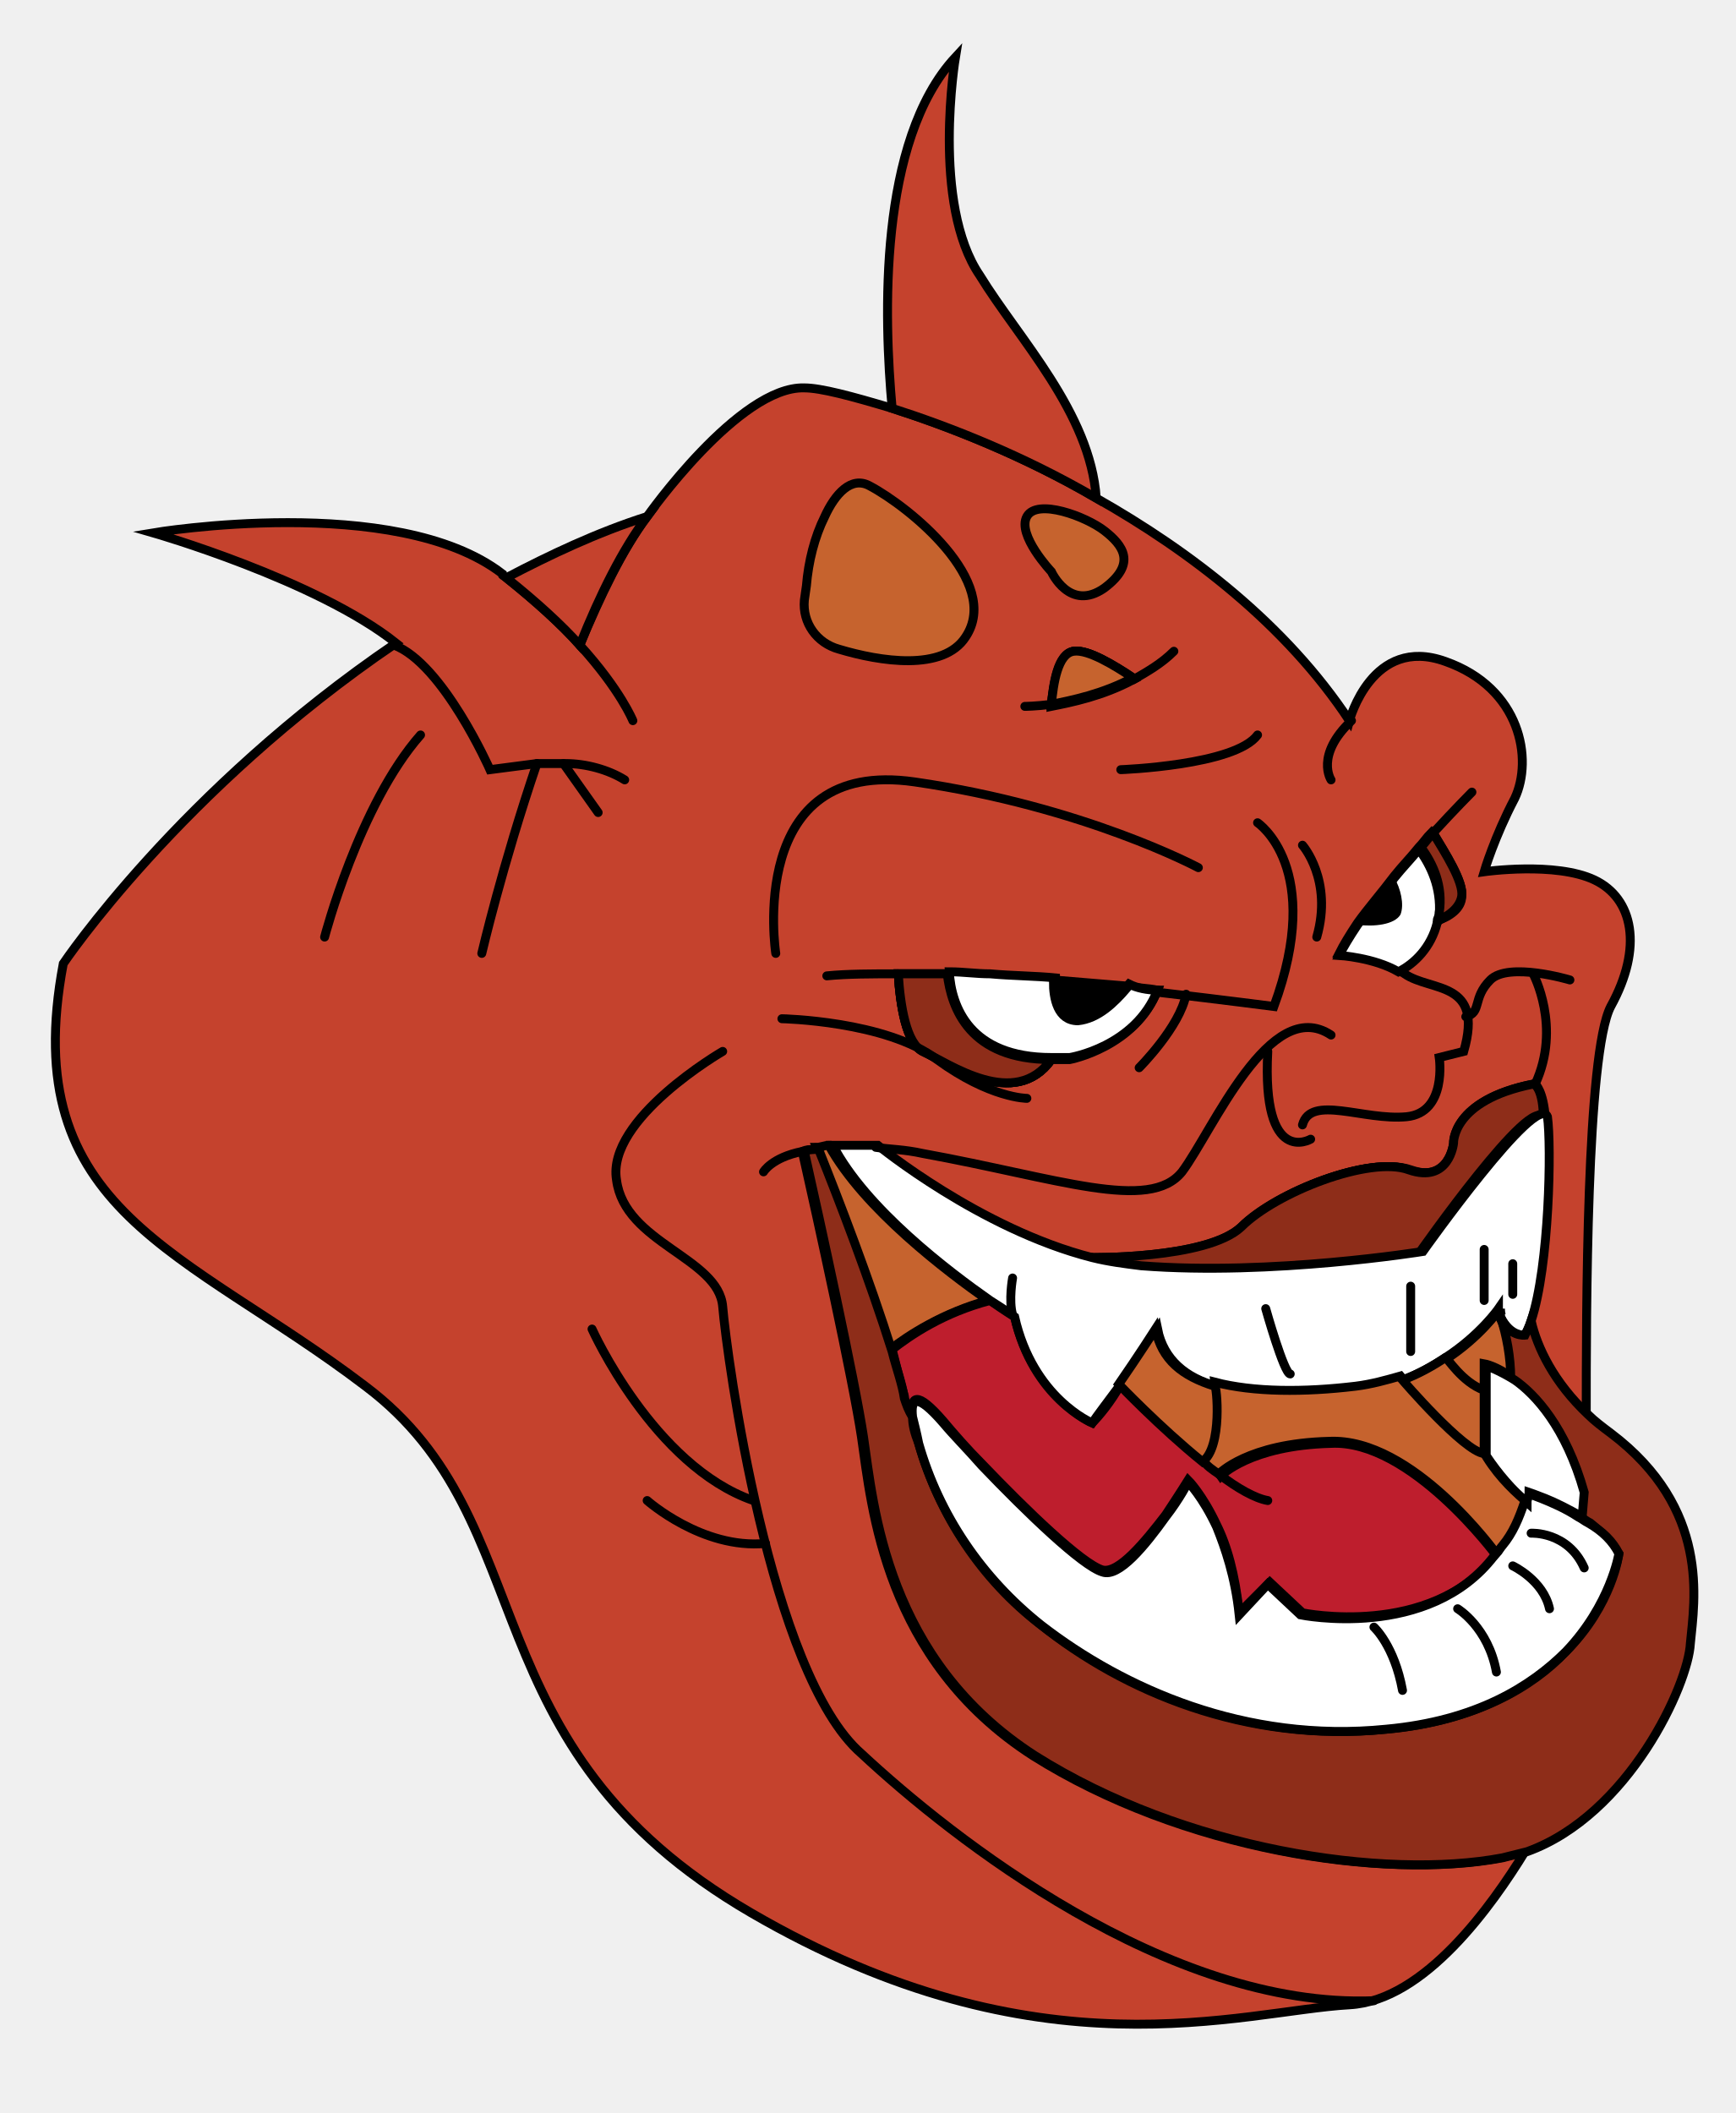
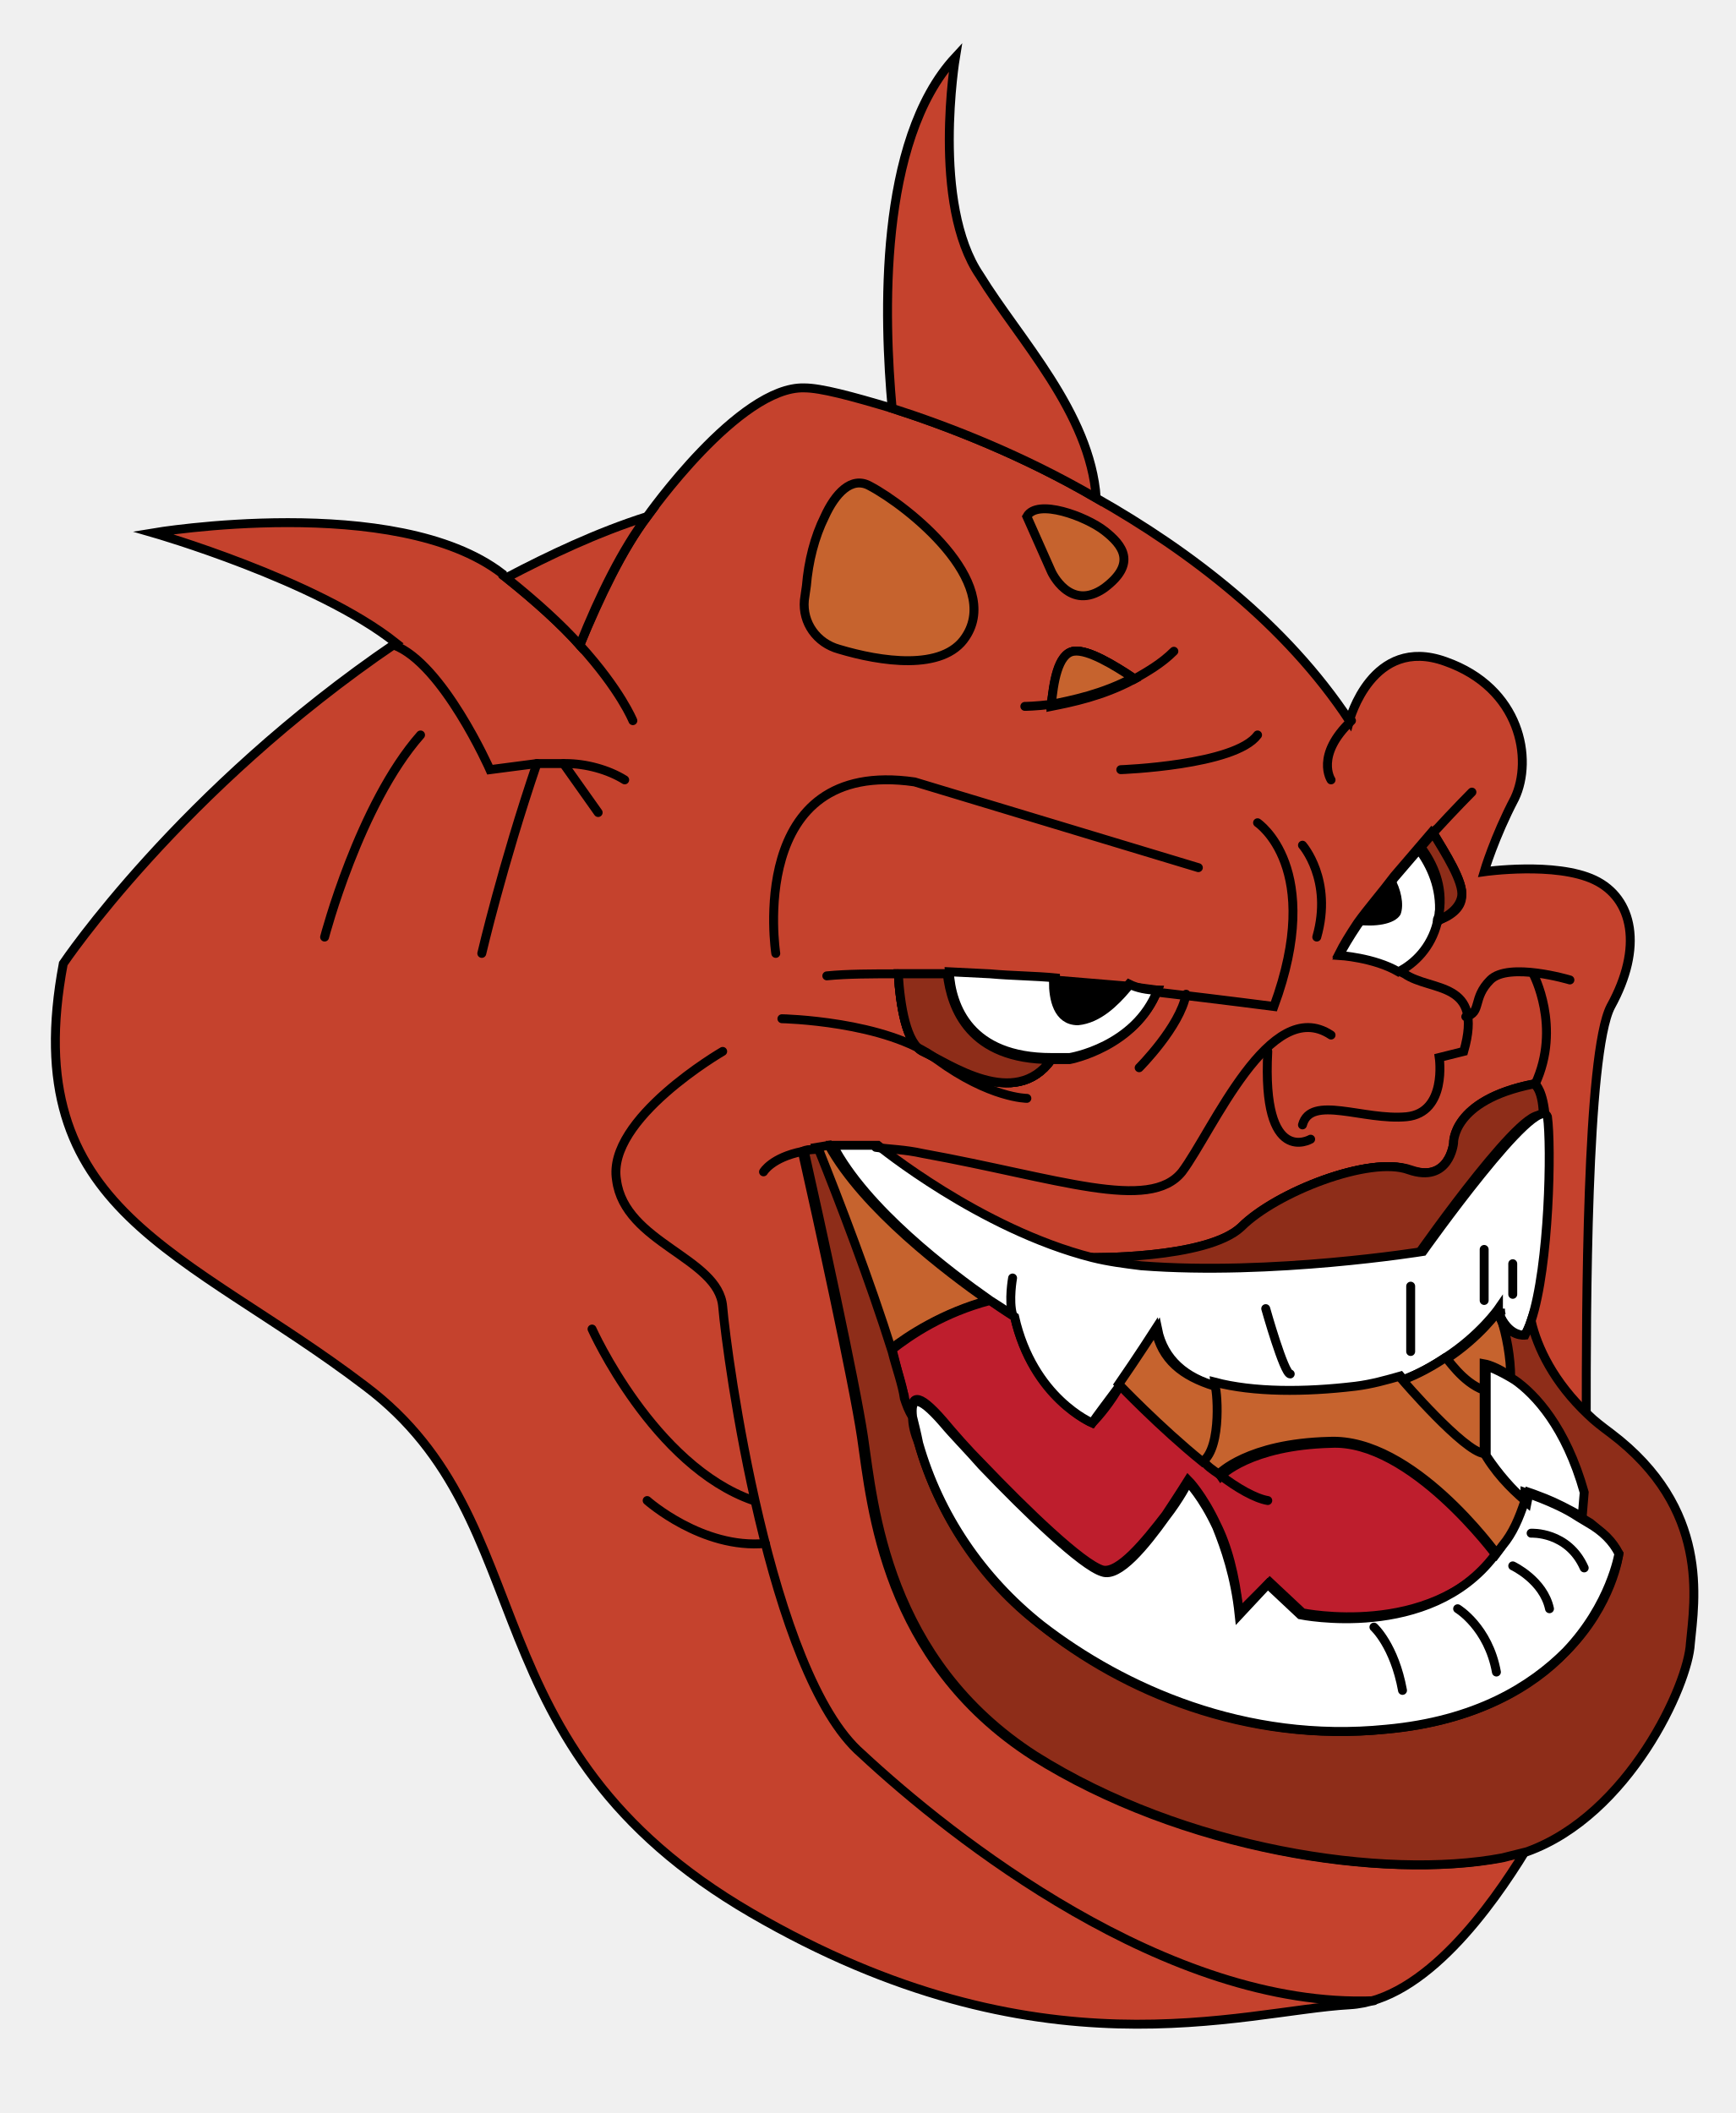
- <svg xmlns="http://www.w3.org/2000/svg" version="1.1" id="Layer_1" x="0px" y="0px" viewBox="0 0 85 103.5" style="enable-background:new 0 0 85 103.5;" xml:space="preserve">
-   <style type="text/css">
- 	.st0{fill:#C5422D;stroke:#000000;stroke-width:0.437;stroke-miterlimit:10;}
- 	.st1{fill:none;stroke:#000000;stroke-width:0.437;stroke-miterlimit:10;}
- 	.st2{fill:#C6632E;stroke:#000000;stroke-width:0.437;stroke-miterlimit:10;}
- 	.st3{fill:#BE1E2D;stroke:#000000;stroke-width:0.437;stroke-miterlimit:10;}
- 	.st4{fill:none;stroke:#000000;stroke-width:0.437;stroke-linecap:round;stroke-miterlimit:10;}
- 	.st5{fill:#FFFFFF;stroke:#000000;stroke-width:0.437;stroke-linecap:round;stroke-miterlimit:10;}
- 	.st6{fill:#8E2D19;stroke:#000000;stroke-width:0.437;stroke-miterlimit:10;}
- </style>
-   <path class="st0" d="M78.1,43.1c-1.9-0.9-5.4-0.4-5.4-0.4s0.5-1.7,1.5-3.6c0.9-1.9,0.3-5.4-3.4-6.7c-3.6-1.3-4.7,2.9-4.7,2.9  C63,30.6,58.3,27,53.7,24.4c-3.6-2.1-7.2-3.5-10-4.4c-2-0.6-3.5-1-4.3-1c-3.2-0.1-7.7,6.3-7.7,6.3c-1.2,1.6-2.3,3.9-3.3,6.3  c-0.9-1-2.1-2.1-3.6-3.3c-0.1-0.1-0.2-0.1-0.2-0.2c-5.2-4-17.1-2-17.1-2s8,2.3,11.9,5.4C8.8,38.7,3.1,47.2,3.1,47.2  c-2.3,12.2,6,14,14.8,20.7c8.9,6.7,4.8,17.6,18.9,25.8c14.1,8.2,24,4.8,29.3,4.5c3.7-0.2,7-4.9,8.6-7.5c-0.4,0.1-0.8,0.2-1.2,0.3  c-5.8,1.1-15.6-0.4-22.9-5c-7.3-4.7-7.9-12.2-8.4-15.6c-0.4-2.7-2.2-10.9-2.9-14c0.2-0.1,0.5-0.1,0.7-0.1c0.2,0,0.4-0.1,0.6-0.1  c0.6,0,1.4,0,2.2,0c0,0,5,4.1,10.5,5.5v-0.1c0,0,5.8,0.1,7.5-1.5c1.7-1.7,6.3-3.5,8.2-2.8c2,0.7,2.2-1.3,2.2-1.3s-0.1-2.1,3.9-2.9  c0,0,0.4,0.3,0.4,1.8c0.4,1.3,0.3,7.2-0.6,9.9c0.3,1.3,1.1,3,2.8,4.6c0-5,0-17.8,1.2-20.1C80.5,46.4,80,44,78.1,43.1z M52.6,31.9  c0.7-0.1,2,0.7,2.9,1.4c-1.5,0.8-3,1.1-4,1.3C51.6,33.5,51.9,32,52.6,31.9z M52.4,51.9c-0.3,0-0.6,0-0.9,0c-1.8,2.5-5,0.2-6.3-0.4  c-0.8-0.4-1.1-2.2-1.2-3.8c0.8,0,1.6,0,2.4,0c0.7,0,1.3,0.1,2,0.1c1.1,0.1,2.2,0.1,3.2,0.2c1.2,0.1,2.4,0.2,3.6,0.3  c0.5,0.1,1,0.1,1.5,0.2C55.6,51.3,52.4,51.9,52.4,51.9z M70.4,45.1c-0.3,1.2-1.1,2-1.9,2.4c-1.2-0.7-2.9-0.8-2.9-0.8  c0.2-0.4,0.5-0.9,0.9-1.5c0.5-0.7,1.2-1.5,1.8-2.3c0,0,0,0,0,0c0.4-0.5,0.8-0.9,1.2-1.4c0.2-0.2,0.4-0.5,0.6-0.7  c0.7,1,1.5,2.4,1.4,3.1C71.5,44.5,70.9,44.9,70.4,45.1z" />
-   <path class="st1" d="M70.2,40.8c-0.2,0.2-0.4,0.4-0.6,0.7c0.6,0.8,1.1,2,0.9,3.2c0,0.1,0,0.3-0.1,0.4c0.6-0.2,1.2-0.6,1.2-1.2  C71.7,43.2,70.8,41.8,70.2,40.8z" />
-   <path class="st1" d="M75.2,53.1c-4,0.8-3.9,2.9-3.9,2.9s-0.2,2-2.2,1.3c-2-0.7-6.6,1.1-8.2,2.8c-1.7,1.7-7.5,1.5-7.5,1.5v0.1  c0.8,0.2,1.6,0.3,2.4,0.4c6.4,0.5,13.8-0.7,13.8-0.7s5.6-7.9,6.1-6.6C75.6,53.4,75.2,53.1,75.2,53.1z" />
-   <path class="st2" d="M48.4,63.7c-2.2,0.6-3.9,1.7-4.8,2.4c-1.1-3.5-2.6-7.5-3.6-9.9c0.2,0,0.4-0.1,0.6-0.1  C42.3,59.2,46.4,62.3,48.4,63.7z" />
-   <path class="st3" d="M73.3,76.2C70,80.3,63.8,79,63.8,79l-1.6-1.5L60.7,79c-0.2-1.9-0.6-3.3-1.1-4.3c-0.7-1.5-1.4-2.2-1.4-2.2  s-0.5,0.8-1.1,1.7c-1,1.3-2.3,2.9-3.1,2.7c-1-0.3-3.7-2.9-5.9-5.2h0c-0.7-0.7-1.4-1.5-1.9-2.1c-1.3-1.5-1.6-1.2-1.5-0.3  c-0.2-0.3-0.4-0.6-0.4-0.9c-0.2-0.7-0.4-1.5-0.6-2.3c0.9-0.7,2.5-1.8,4.8-2.4c0.7,0.5,1.2,0.8,1.2,0.8c0.9,3.9,3.8,5.2,3.8,5.2  c0.3-0.3,0.9-1,1.4-1.9c0,0,2,2.1,4.1,3.8c0.3,0.2,0.6,0.4,0.8,0.7c0,0,1.4-1.5,5.4-1.6C69.1,70.5,73.3,76.2,73.3,76.2z" />
-   <path class="st2" d="M74.1,67.5c-0.8-0.6-1.4-0.7-1.4-0.7v1.4c-1.1-0.4-1.9-1.6-1.9-1.6c1.7-1.1,2.6-2.4,2.6-2.4c0,0,0,0,0,0  c0,0.2,0.1,0.3,0.1,0.4C73.9,65.4,74.1,66.4,74.1,67.5z" />
-   <path class="st0" d="M24.8,28.3c1.5,1.2,2.7,2.3,3.6,3.3c1-2.5,2.1-4.7,3.3-6.3C29.2,26.1,26.9,27.2,24.8,28.3z" />
-   <path class="st1" d="M51.5,51.9c-1.8,2.5-5,0.2-6.3-0.4c-0.8-0.4-1.1-2.2-1.2-3.8c0.8,0,1.6,0,2.4,0C46.6,49.4,47.5,51.9,51.5,51.9z  " />
-   <path class="st1" d="M55.2,48.4c-0.6,0.7-1.4,1.5-2.4,1.6c-1,0-1.2-1.1-1.2-1.9C52.9,48.1,54.1,48.3,55.2,48.4z" />
-   <path class="st0" d="M53.7,24.4c-3.6-2.1-7.2-3.5-10-4.4C43.3,15.6,43,6.9,46.8,2.8c0,0-1.2,7.2,1.2,10.7  C49.9,16.6,53.4,20.2,53.7,24.4z" />
-   <path class="st4" d="M23.6,46.7c0,0,1-4.3,2.7-9.3" />
-   <path class="st4" d="M15.9,45.9c0,0,1.7-6.5,4.7-9.9" />
-   <path class="st4" d="M38,46.7c0,0-1.5-9.6,6.8-8.4s13.9,4.2,13.9,4.2" />
-   <path class="st4" d="M54.9,37.7c0,0,5.6-0.2,6.7-1.7" />
-   <path class="st4" d="M65.2,38.2c0,0-0.8-1.2,1-2.9" />
-   <path class="st4" d="M57.5,31.9c-0.6,0.6-1.3,1-2,1.4" />
-   <path class="st4" d="M51.5,34.5c-0.8,0.1-1.3,0.1-1.3,0.1" />
-   <path class="st4" d="M35.4,51.5c0,0-5.7,3.3-5.2,6.3c0.4,3.1,5,3.8,5.2,6.2c0.2,2.4,2.3,18,6.8,21.9C46.6,90,57.2,98.4,67.3,98" />
-   <path class="st4" d="M29,65.1c0,0,3,6.7,7.9,8.4" />
-   <path class="st4" d="M31.7,73.5c0,0,2.7,2.4,5.8,2.1" />
-   <path class="st4" d="M63.8,41.4c0,0,1.5,1.7,0.7,4.5" />
-   <path class="st4" d="M40.5,47.8c1-0.1,2.2-0.1,3.5-0.1" />
-   <path class="st4" d="M61.6,40.3c0,0,3.3,2.2,0.8,9c0,0-2.3-0.3-5.7-0.7" />
-   <path class="st4" d="M55.8,52.3c0,0,2-2,2.3-3.6" />
-   <path class="st5" d="M56.7,48.5c-1.1,2.8-4.3,3.3-4.3,3.3c-0.3,0-0.6,0-0.9,0c-4,0-4.9-2.5-5-4.2c0.7,0,1.3,0.1,2,0.1  c1.1,0.1,2.2,0.1,3.2,0.2c0,0.8,0.2,1.9,1.2,1.9c1,0,1.8-0.9,2.4-1.6C55.7,48.4,56.2,48.5,56.7,48.5z" />
-   <path class="st4" d="M55.2,48.4c-0.6,0.7-1.4,1.5-2.4,1.6c-1,0-1.2-1.1-1.2-1.9C52.9,48.1,54.1,48.3,55.2,48.4z" />
-   <path class="st6" d="M51.5,51.9c-1.8,2.5-5,0.2-6.3-0.4c-0.8-0.4-1.1-2.2-1.2-3.8c0.8,0,1.6,0,2.4,0C46.6,49.4,47.5,51.9,51.5,51.9z  " />
-   <path d="M55.2,48.4c-0.6,0.7-1.4,1.5-2.4,1.6c-1,0-1.2-1.1-1.2-1.9C52.9,48.1,54.1,48.3,55.2,48.4z" />
-   <path class="st4" d="M38.3,49.9c0,0,5.1,0.1,7.6,2c2.6,1.9,4.4,1.9,4.4,1.9" />
-   <path class="st4" d="M68.4,47.5c0.1,0.1,0.3,0.1,0.4,0.2c1.3,0.9,3.9,0.3,2.9,3.8l-1.2,0.3c0,0,0.4,2.7-1.6,2.9  c-2.1,0.2-4.7-1.1-5.1,0.4" />
-   <path class="st4" d="M70.2,40.8c1.1-1.2,1.9-2,1.9-2" />
-   <path class="st5" d="M70.5,44.8c0,0.1,0,0.3-0.1,0.4c-0.3,1.2-1.1,2-1.9,2.4c-1.2-0.7-2.9-0.8-2.9-0.8c0.2-0.4,0.5-0.9,0.9-1.5  c0.5-0.7,1.2-1.5,1.8-2.3c0,0,0,0,0,0c0.4-0.5,0.8-0.9,1.2-1.4C70.1,42.4,70.6,43.5,70.5,44.8z" />
-   <path class="st6" d="M71.6,43.9c-0.1,0.6-0.7,1-1.2,1.2c0-0.1,0.1-0.2,0.1-0.4c0.2-1.3-0.3-2.4-0.9-3.2c0.2-0.2,0.4-0.5,0.6-0.7  C70.8,41.8,71.7,43.2,71.6,43.9z" />
-   <path d="M68.6,44.8c-0.3,0.5-1.3,0.6-2.1,0.5c0.5-0.7,1.2-1.5,1.8-2.3c0,0,0,0,0,0C68.6,43.5,68.8,44.3,68.6,44.8z" />
-   <path class="st4" d="M64.2,55.8c0,0-2.4,1.4-2.1-4.3" />
-   <path class="st4" d="M76.9,48c0,0-3-0.9-3.9,0s-0.4,1.6-1.2,1.8" />
-   <path class="st6" d="M75.6,54.8c-0.5-1.4-6.1,6.6-6.1,6.6s-7.4,1.2-13.8,0.7c-0.8-0.1-1.6-0.2-2.4-0.4v-0.1c0,0,5.8,0.1,7.5-1.5  c1.7-1.7,6.3-3.5,8.2-2.8c2,0.7,2.2-1.3,2.2-1.3s-0.1-2.1,3.9-2.9C75.2,53.1,75.6,53.4,75.6,54.8z" />
-   <path class="st5" d="M75,64.7c-0.1,0.3-0.2,0.5-0.3,0.7c0,0-0.7,0.1-1.2-0.9c0-0.2-0.1-0.3-0.1-0.4c0,0,0,0,0,0c0,0-0.9,1.3-2.6,2.4  c-0.6,0.4-1.3,0.8-2.1,1.1c-0.7,0.2-1.4,0.4-2.2,0.5c-2.5,0.2-5,0.3-6.9-0.2c-1.5-0.4-2.6-1.3-2.9-2.8c0,0-0.9,1.4-1.8,2.7  c-0.6,0.8-1.2,1.6-1.4,1.9c0,0-2.9-1.2-3.8-5.2c0,0-0.4-0.3-1.2-0.8c-2-1.4-6.1-4.5-7.7-7.6c0.6,0,1.4,0,2.2,0c0,0,5,4.1,10.5,5.5  c0.8,0.2,1.6,0.3,2.4,0.4c6.4,0.5,13.8-0.7,13.8-0.7s5.6-7.9,6.1-6.6C76,56.1,75.9,62,75,64.7z" />
-   <path class="st4" d="M73.6,64.5c-0.1-0.1-0.1-0.3-0.1-0.4C73.5,64.2,73.5,64.4,73.6,64.5z" />
-   <path class="st4" d="M42.9,56.2c0.7,0.1,1.4,0.1,2.3,0.3c6.6,1.2,11.1,2.9,12.7,0.9c1.5-2,4.3-8.7,7.3-6.7" />
-   <path class="st4" d="M37.4,57.4c0,0,0.4-0.7,1.9-1" />
-   <path class="st6" d="M82.8,80.5c-0.1,2-3,8.4-8,10.2c-0.4,0.1-0.8,0.2-1.2,0.3c-5.8,1.1-15.6-0.4-22.9-5c-7.3-4.7-7.9-12.2-8.4-15.6  c-0.4-2.7-2.2-10.9-2.9-14c0.2-0.1,0.5-0.1,0.7-0.1c1,2.5,2.5,6.4,3.6,9.9c0.2,0.8,0.5,1.6,0.6,2.3c0.1,0.3,0.2,0.6,0.4,0.9  c0,0.4,0.1,0.8,0.3,1.3c1,3.5,3.1,6.7,6,8.9c4,3.2,10,5.8,16.9,5.1c4.4-0.4,7.2-2.1,8.8-3.8c0,0,0,0,0,0c2.3-2.3,2.6-4.8,2.6-4.8  c-0.4-0.6-0.9-1.1-1.4-1.5c-0.2-0.1-0.3-0.2-0.5-0.3l0.1-1.2c-0.9-3.1-2.4-4.7-3.5-5.6c0-1-0.2-2.1-0.5-3c0.4,1,1.2,0.9,1.2,0.9  c0.1-0.2,0.2-0.4,0.3-0.7c0.3,1.3,1.1,3,2.8,4.6c0.3,0.3,0.7,0.6,1.1,0.9C83.8,73.9,83,78.4,82.8,80.5z" />
-   <path class="st5" d="M79.3,76.1c0,0-0.4,2.5-2.6,4.8c0,0,0,0,0,0c-1.7,1.7-4.4,3.4-8.8,3.8C61,85.4,55,82.7,51,79.6  c-2.9-2.3-5-5.4-6-8.9c-0.1-0.5-0.2-0.9-0.3-1.3c-0.1-0.9,0.2-1.2,1.5,0.3c0.5,0.6,1.2,1.3,1.9,2.1h0c2.2,2.3,4.9,4.9,5.9,5.2  c0.8,0.3,2.1-1.3,3.1-2.7c0.7-0.9,1.1-1.7,1.1-1.7s0.7,0.7,1.4,2.2c0.4,1,0.9,2.4,1.1,4.3l1.4-1.5l1.6,1.5c0,0,6.3,1.3,9.5-2.9  c0.1-0.1,0.2-0.3,0.3-0.4c0.4-0.6,0.8-1.4,1.1-2.2c0-0.1,0.1-0.3,0.1-0.5c0,0,0.3,0.1,0.8,0.3c0.5,0.2,1.2,0.5,1.8,0.9  c0.2,0.1,0.3,0.2,0.5,0.3C78.5,75,79,75.5,79.3,76.1z" />
-   <path class="st5" d="M77.6,73.1l-0.1,1.2c-0.7-0.4-1.3-0.7-1.8-0.9c-0.5-0.2-0.8-0.3-0.8-0.3c0,0.2-0.1,0.3-0.1,0.5  c-0.7-0.6-1.4-1.4-2-2.3v-4.4c0,0,0.6,0.2,1.4,0.7C75.2,68.3,76.7,69.9,77.6,73.1z" />
-   <path class="st2" d="M74.7,73.5c-0.3,0.9-0.6,1.6-1.1,2.2c-0.1,0.1-0.2,0.3-0.3,0.4c0,0-4.1-5.7-8.2-5.5c-4,0.1-5.4,1.6-5.4,1.6  c-0.3-0.2-0.6-0.4-0.8-0.7c0.9-0.7,0.6-3.8,0.6-3.8c1.9,0.5,4.4,0.5,6.9,0.2c0.8-0.1,1.5-0.3,2.2-0.5c0,0,3,3.6,4,3.6  C73.2,72.1,74,72.9,74.7,73.5z" />
-   <path class="st4" d="M62.1,73.5c-0.6-0.1-1.5-0.6-2.4-1.3" />
-   <path class="st2" d="M58.9,71.6c-2.1-1.7-4.1-3.8-4.1-3.8c0.9-1.3,1.8-2.7,1.8-2.7c0.3,1.5,1.3,2.3,2.9,2.8  C59.6,67.8,59.9,70.9,58.9,71.6z" />
-   <path class="st2" d="M72.7,68.1v3.1c-1-0.1-4-3.6-4-3.6c0.8-0.3,1.5-0.7,2.1-1.1C70.9,66.5,71.6,67.7,72.7,68.1z" />
-   <path class="st4" d="M62,64.1c0,0,0.9,3.2,1.2,3.2" />
-   <line class="st4" x1="69.1" y1="63" x2="69.1" y2="66.2" />
-   <line class="st4" x1="72.7" y1="61.2" x2="72.7" y2="63.7" />
-   <line class="st4" x1="74.1" y1="61.9" x2="74.1" y2="63.4" />
-   <path class="st4" d="M67.3,79.7c0,0,1,0.9,1.4,3.1" />
-   <path class="st4" d="M71.4,78.8c0,0,1.5,0.9,1.9,3.1" />
-   <path class="st4" d="M74.1,76.7c0,0,1.5,0.7,1.8,2.1" />
-   <path class="st4" d="M75,75.1c0,0,1.8-0.1,2.6,1.7" />
-   <path class="st4" d="M75.1,47.7c0,0,1.4,2.6,0.1,5.4" />
-   <path class="st4" d="M30.6,38.2c-0.8-0.5-1.9-0.8-2.9-0.8c-0.5,0-0.9,0-1.4,0l-2.3,0.3c0,0-2.3-5.2-4.7-6.1" />
-   <path class="st4" d="M52.6,31.9c-0.8,0.1-1,1.7-1.1,2.6c1-0.1,2.5-0.5,4-1.3C54.6,32.6,53.3,31.8,52.6,31.9z" />
-   <path class="st4" d="M28.4,31.6c2,2.2,2.6,3.7,2.6,3.7" />
-   <line class="st4" x1="29.3" y1="39.8" x2="27.6" y2="37.4" />
-   <path class="st4" d="M49.6,62.6c0,0-0.2,1.1,0,1.8" />
-   <path class="st2" d="M39.5,28.7c0.1-1.2,0.4-2.4,0.9-3.4c0.5-1.1,1.3-2,2.2-1.5c1.9,1,6.5,4.7,4.7,7.4c-1.1,1.7-4.2,1.2-6.2,0.6  c-1.1-0.3-1.8-1.3-1.7-2.4L39.5,28.7z" />
-   <path class="st2" d="M51.5,28c0,0,0.9,2,2.6,0.8c1.6-1.2,0.9-2.1,0-2.8c-0.9-0.7-3.3-1.6-3.8-0.7S51.5,28,51.5,28z" />
-   <path class="st2" d="M55.5,33.2c-1.5,0.8-3,1.1-4,1.3c0.1-1,0.3-2.5,1.1-2.6C53.3,31.8,54.6,32.6,55.5,33.2z" />
-   <g>
- </g>
-   <g>
- </g>
-   <g>
- </g>
-   <g>
- </g>
-   <g>
- </g>
-   <g>
- </g>
+ <svg xmlns="http://www.w3.org/2000/svg" viewBox="0 0 85 103.5" enable-background="new 0 0 85 103.5">
+   <style type="text/css">.st0{fill:#C5422D;stroke:#000000;stroke-width:0.437;stroke-miterlimit:10;} .st1{fill:none;stroke:#000000;stroke-width:0.437;stroke-miterlimit:10;} .st2{fill:#C6632E;stroke:#000000;stroke-width:0.437;stroke-miterlimit:10;} .st3{fill:#BE1E2D;stroke:#000000;stroke-width:0.437;stroke-miterlimit:10;} .st4{fill:none;stroke:#000000;stroke-width:0.437;stroke-linecap:round;stroke-miterlimit:10;} .st5{fill:#FFFFFF;stroke:#000000;stroke-width:0.437;stroke-linecap:round;stroke-miterlimit:10;} .st6{fill:#8E2D19;stroke:#000000;stroke-width:0.437;stroke-miterlimit:10;}</style>
+   <path class="st0" d="M78.1 43.1c-1.9-.9-5.4-.4-5.4-.4s.5-1.7 1.5-3.6c.9-1.9.3-5.4-3.4-6.7-3.6-1.3-4.7 2.9-4.7 2.9-3.1-4.7-7.8-8.3-12.4-10.9-3.6-2.1-7.2-3.5-10-4.4-2-.6-3.5-1-4.3-1-3.2-.1-7.7 6.3-7.7 6.3-1.2 1.6-2.3 3.9-3.3 6.3-.9-1-2.1-2.1-3.6-3.3-.1-.1-.2-.1-.2-.2-5.2-4-17.1-2-17.1-2s8 2.3 11.9 5.4c-10.6 7.2-16.3 15.7-16.3 15.7-2.3 12.2 6 14 14.8 20.7 8.9 6.7 4.8 17.6 18.9 25.8 14.1 8.2 24 4.8 29.3 4.5 3.7-.2 7-4.9 8.6-7.5l-1.2.3c-5.8 1.1-15.6-.4-22.9-5-7.3-4.7-7.9-12.2-8.4-15.6-.4-2.7-2.2-10.9-2.9-14 .2-.1.5-.1.7-.1l.6-.1h2.2s5 4.1 10.5 5.5v-.1s5.8.1 7.5-1.5c1.7-1.7 6.3-3.5 8.2-2.8 2 .7 2.2-1.3 2.2-1.3s-.1-2.1 3.9-2.9c0 0 .4.3.4 1.8.4 1.3.3 7.2-.6 9.9.3 1.3 1.1 3 2.8 4.6 0-5 0-17.8 1.2-20.1 1.6-2.9 1.1-5.3-.8-6.2zm-25.5-11.2c.7-.1 2 .7 2.9 1.4-1.5.8-3 1.1-4 1.3.1-1.1.4-2.6 1.1-2.7zm-.2 20h-.9c-1.8 2.5-5 .2-6.3-.4-.8-.4-1.1-2.2-1.2-3.8h2.4l2 .1c1.1.1 2.2.1 3.2.2l3.6.3 1.5.2c-1.1 2.8-4.3 3.4-4.3 3.4zm18-6.8c-.3 1.2-1.1 2-1.9 2.4-1.2-.7-2.9-.8-2.9-.8.2-.4.5-.9.9-1.5.5-.7 1.2-1.5 1.8-2.3l1.2-1.4.6-.7c.7 1 1.5 2.4 1.4 3.1 0 .6-.6 1-1.1 1.2z" />
+   <path class="st1" d="M70.2 40.8c-.2.2-.4.4-.6.7.6.8 1.1 2 .9 3.2 0 .1 0 .3-.1.4.6-.2 1.2-.6 1.2-1.2.1-.7-.8-2.1-1.4-3.1zM75.2 53.1c-4 .8-3.9 2.9-3.9 2.9s-.2 2-2.2 1.3-6.6 1.1-8.2 2.8c-1.7 1.7-7.5 1.5-7.5 1.5v.1c.8.2 1.6.3 2.4.4 6.4.5 13.8-.7 13.8-.7s5.6-7.9 6.1-6.6c-.1-1.4-.5-1.7-.5-1.7z" />
+   <path class="st2" d="M48.4 63.7c-2.2.6-3.9 1.7-4.8 2.4-1.1-3.5-2.6-7.5-3.6-9.9l.6-.1c1.7 3.1 5.8 6.2 7.8 7.6z" />
+   <path class="st3" d="M73.3 76.2c-3.3 4.1-9.5 2.8-9.5 2.8l-1.6-1.5-1.5 1.5c-.2-1.9-.6-3.3-1.1-4.3-.7-1.5-1.4-2.2-1.4-2.2s-.5.8-1.1 1.7c-1 1.3-2.3 2.9-3.1 2.7-1-.3-3.7-2.9-5.9-5.2-.7-.7-1.4-1.5-1.9-2.1-1.3-1.5-1.6-1.2-1.5-.3-.2-.3-.4-.6-.4-.9-.2-.7-.4-1.5-.6-2.3.9-.7 2.5-1.8 4.8-2.4.7.5 1.2.8 1.2.8.9 3.9 3.8 5.2 3.8 5.2.3-.3.9-1 1.4-1.9 0 0 2 2.1 4.1 3.8.3.2.6.4.8.7 0 0 1.4-1.5 5.4-1.6 3.9-.2 8.1 5.5 8.1 5.5z" />
+   <path class="st2" d="M74.1 67.5c-.8-.6-1.4-.7-1.4-.7v1.4c-1.1-.4-1.9-1.6-1.9-1.6 1.7-1.1 2.6-2.4 2.6-2.4 0 .2.1.3.1.4.4.8.6 1.8.6 2.9z" />
+   <path class="st0" d="M24.8 28.3c1.5 1.2 2.7 2.3 3.6 3.3 1-2.5 2.1-4.7 3.3-6.3-2.5.8-4.8 1.9-6.9 3z" />
+   <path class="st1" d="M51.5 51.9c-1.8 2.5-5 .2-6.3-.4-.8-.4-1.1-2.2-1.2-3.8h2.4c.2 1.7 1.1 4.2 5.1 4.2zM55.2 48.4c-.6.7-1.4 1.5-2.4 1.6-1 0-1.2-1.1-1.2-1.9 1.3 0 2.5.2 3.6.3z" />
+   <path class="st0" d="M53.7 24.4c-3.6-2.1-7.2-3.5-10-4.4-.4-4.4-.7-13.1 3.1-17.2 0 0-1.2 7.2 1.2 10.7 1.9 3.1 5.4 6.7 5.7 10.9z" />
+   <path class="st4" d="M23.6 46.7s1-4.3 2.7-9.3M15.9 45.9s1.7-6.5 4.7-9.9M38 46.7s-1.5-9.6 6.8-8.4l13.9 4.2M54.9 37.7s5.6-.2 6.7-1.7M65.2 38.2s-.8-1.2 1-2.9M57.5 31.9c-.6.6-1.3 1-2 1.4M51.5 34.5c-.8.1-1.3.1-1.3.1M35.4 51.5s-5.7 3.3-5.2 6.3c.4 3.1 5 3.8 5.2 6.2.2 2.4 2.3 18 6.8 21.9 4.4 4.1 15 12.5 25.1 12.1M29 65.1s3 6.7 7.9 8.4M31.7 73.5s2.7 2.4 5.8 2.1M63.8 41.4s1.5 1.7.7 4.5M40.5 47.8c1-.1 2.2-.1 3.5-.1M61.6 40.3s3.3 2.2.8 9c0 0-2.3-.3-5.7-.7M55.8 52.3s2-2 2.3-3.6" />
+   <path class="st5" d="M56.7 48.5c-1.1 2.8-4.3 3.3-4.3 3.3h-.9c-4 0-4.9-2.5-5-4.2l2 .1c1.1.1 2.2.1 3.2.2 0 .8.2 1.9 1.2 1.9s1.8-.9 2.4-1.6c.4.2.9.3 1.4.3z" />
+   <path class="st4" d="M55.2 48.4c-.6.7-1.4 1.5-2.4 1.6-1 0-1.2-1.1-1.2-1.9 1.3 0 2.5.2 3.6.3z" />
+   <path class="st6" d="M51.5 51.9c-1.8 2.5-5 .2-6.3-.4-.8-.4-1.1-2.2-1.2-3.8h2.4c.2 1.7 1.1 4.2 5.1 4.2z" />
+   <path d="M55.2 48.4c-.6.7-1.4 1.5-2.4 1.6-1 0-1.2-1.1-1.2-1.9 1.3 0 2.5.2 3.6.3z" />
+   <path class="st4" d="M38.3 49.9s5.1.1 7.6 2c2.6 1.9 4.4 1.9 4.4 1.9M68.4 47.5l.4.2c1.3.9 3.9.3 2.9 3.8l-1.2.3s.4 2.7-1.6 2.9c-2.1.2-4.7-1.1-5.1.4M70.2 40.8c1.1-1.2 1.9-2 1.9-2" />
+   <path class="st5" d="M70.5 44.8c0 .1 0 .3-.1.4-.3 1.2-1.1 2-1.9 2.4-1.2-.7-2.9-.8-2.9-.8.2-.4.5-.9.9-1.5.5-.7 1.2-1.5 1.8-2.3l1.2-1.4c.6.8 1.1 1.9 1 3.2z" />
+   <path class="st6" d="M71.6 43.9c-.1.6-.7 1-1.2 1.2 0-.1.1-.2.1-.4.2-1.3-.3-2.4-.9-3.2l.6-.7c.6 1 1.5 2.4 1.4 3.1z" />
+   <path d="M68.6 44.8c-.3.5-1.3.6-2.1.5.5-.7 1.2-1.5 1.8-2.3.3.5.5 1.3.3 1.8z" />
+   <path class="st4" d="M64.2 55.8s-2.4 1.4-2.1-4.3M76.9 48s-3-.9-3.9 0-.4 1.6-1.2 1.8" />
+   <path class="st6" d="M75.6 54.8c-.5-1.4-6.1 6.6-6.1 6.6s-7.4 1.2-13.8.7c-.8-.1-1.6-.2-2.4-.4v-.1s5.8.1 7.5-1.5c1.7-1.7 6.3-3.5 8.2-2.8 2 .7 2.2-1.3 2.2-1.3s-.1-2.1 3.9-2.9c.1 0 .5.3.5 1.7z" />
+   <path class="st5" d="M75 64.7c-.1.3-.2.5-.3.7 0 0-.7.1-1.2-.9 0-.2-.1-.3-.1-.4 0 0-.9 1.3-2.6 2.4-.6.4-1.3.8-2.1 1.1-.7.2-1.4.4-2.2.5-2.5.2-5 .3-6.9-.2-1.5-.4-2.6-1.3-2.9-2.8 0 0-.9 1.4-1.8 2.7-.6.8-1.2 1.6-1.4 1.9 0 0-2.9-1.2-3.8-5.2 0 0-.4-.3-1.2-.8-2-1.4-6.1-4.5-7.7-7.6h2.2s5 4.1 10.5 5.5c.8.2 1.6.3 2.4.4 6.4.5 13.8-.7 13.8-.7s5.6-7.9 6.1-6.6c.2 1.4.1 7.3-.8 10z" />
+   <path class="st4" d="M73.6 64.5c-.1-.1-.1-.3-.1-.4 0 .1 0 .3.1.4zM42.9 56.2c.7.1 1.4.1 2.3.3 6.6 1.2 11.1 2.9 12.7.9 1.5-2 4.3-8.7 7.3-6.7M37.4 57.4s.4-.7 1.9-1" />
+   <path class="st6" d="M82.8 80.5c-.1 2-3 8.4-8 10.2l-1.2.3c-5.8 1.1-15.6-.4-22.9-5-7.3-4.7-7.9-12.2-8.4-15.6-.4-2.7-2.2-10.9-2.9-14 .2-.1.5-.1.7-.1 1 2.5 2.5 6.4 3.6 9.9.2.8.5 1.6.6 2.3.1.3.2.6.4.9 0 .4.1.8.3 1.3 1 3.5 3.1 6.7 6 8.9 4 3.2 10 5.8 16.9 5.1 4.4-.4 7.2-2.1 8.8-3.8 2.3-2.3 2.6-4.8 2.6-4.8-.4-.6-.9-1.1-1.4-1.5l-.5-.3.1-1.2c-.9-3.1-2.4-4.7-3.5-5.6 0-1-.2-2.1-.5-3 .4 1 1.2.9 1.2.9.1-.2.2-.4.3-.7.3 1.3 1.1 3 2.8 4.6.3.3.7.6 1.1.9 4.9 3.7 4.1 8.2 3.9 10.3z" />
+   <path class="st5" d="M79.3 76.1s-.4 2.5-2.6 4.8c-1.7 1.7-4.4 3.4-8.8 3.8-6.9.7-12.9-2-16.9-5.1-2.9-2.3-5-5.4-6-8.9-.1-.5-.2-.9-.3-1.3-.1-.9.2-1.2 1.5.3.5.6 1.2 1.3 1.9 2.1 2.2 2.3 4.9 4.9 5.9 5.2.8.3 2.1-1.3 3.1-2.7.7-.9 1.1-1.7 1.1-1.7s.7.7 1.4 2.2c.4 1 .9 2.4 1.1 4.3l1.4-1.5 1.6 1.5s6.3 1.3 9.5-2.9l.3-.4c.4-.6.8-1.4 1.1-2.2 0-.1.1-.3.1-.5 0 0 .3.1.8.3.5.2 1.2.5 1.8.9l.5.3c.7.4 1.2.9 1.5 1.5zM77.6 73.1l-.1 1.2c-.7-.4-1.3-.7-1.8-.9-.5-.2-.8-.3-.8-.3l-.1.5c-.7-.6-1.4-1.4-2-2.3v-4.4s.6.2 1.4.7c1 .7 2.5 2.3 3.4 5.5z" />
+   <path class="st2" d="M74.7 73.5c-.3.9-.6 1.6-1.1 2.2l-.3.4s-4.1-5.7-8.2-5.5c-4 .1-5.4 1.6-5.4 1.6-.3-.2-.6-.4-.8-.7.9-.7.6-3.8.6-3.8 1.9.5 4.4.5 6.9.2.8-.1 1.5-.3 2.2-.5 0 0 3 3.6 4 3.6.6 1.1 1.4 1.9 2.1 2.5z" />
+   <path class="st4" d="M62.1 73.5c-.6-.1-1.5-.6-2.4-1.3" />
+   <path class="st2" d="M58.9 71.6c-2.1-1.7-4.1-3.8-4.1-3.8.9-1.3 1.8-2.7 1.8-2.7.3 1.5 1.3 2.3 2.9 2.8.1-.1.4 3-.6 3.7zM72.7 68.1v3.1c-1-.1-4-3.6-4-3.6.8-.3 1.5-.7 2.1-1.1.1 0 .8 1.2 1.9 1.6z" />
+   <path class="st4" d="M62 64.1s.9 3.2 1.2 3.2M69.1 63v3.2M72.7 61.2v2.5M74.1 61.9v1.5M67.3 79.7s1 .9 1.4 3.1M71.4 78.8s1.5.9 1.9 3.1M74.1 76.7s1.5.7 1.8 2.1M75 75.1s1.8-.1 2.6 1.7M75.1 47.7s1.4 2.6.1 5.4M30.6 38.2c-.8-.5-1.9-.8-2.9-.8h-1.4l-2.3.3s-2.3-5.2-4.7-6.1" />
+   <path class="st4" d="M52.6 31.9c-.8.1-1 1.7-1.1 2.6 1-.1 2.5-.5 4-1.3-.9-.6-2.2-1.4-2.9-1.3zM28.4 31.6c2 2.2 2.6 3.7 2.6 3.7M29.3 39.8l-1.7-2.4M49.6 62.6s-.2 1.1 0 1.8" />
+   <path class="st2" d="M39.5 28.7c.1-1.2.4-2.4.9-3.4.5-1.1 1.3-2 2.2-1.5 1.9 1 6.5 4.7 4.7 7.4-1.1 1.7-4.2 1.2-6.2.6-1.1-.3-1.8-1.3-1.7-2.4l.1-.7zM51.5 28s.9 2 2.6.8c1.6-1.2.9-2.1 0-2.8-.9-.7-3.3-1.6-3.8-.7l1.2 2.7zM55.5 33.2c-1.5.8-3 1.1-4 1.3.1-1 .3-2.5 1.1-2.6.7-.1 2 .7 2.9 1.3z" />
</svg>
